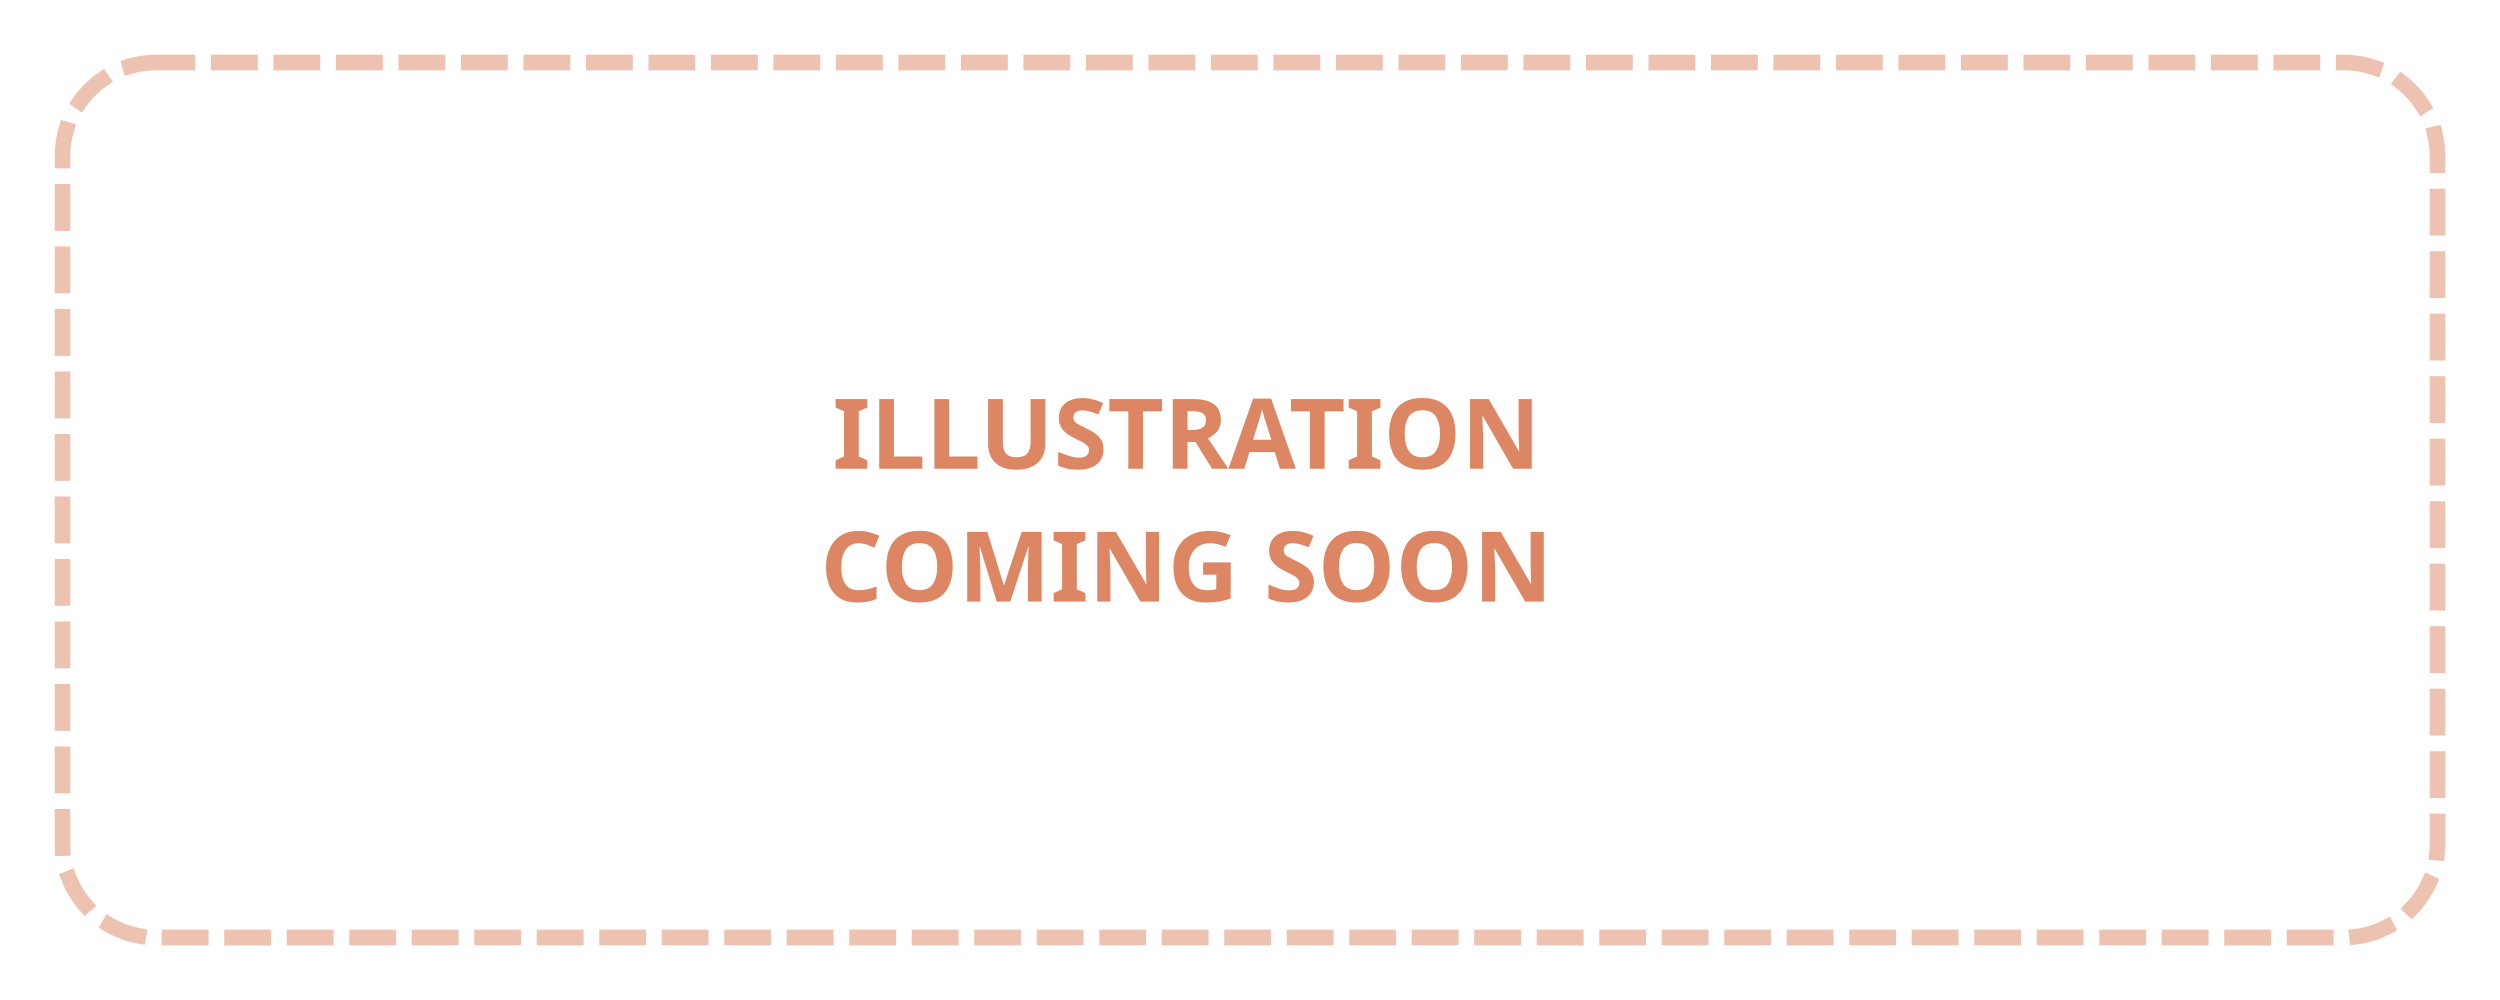
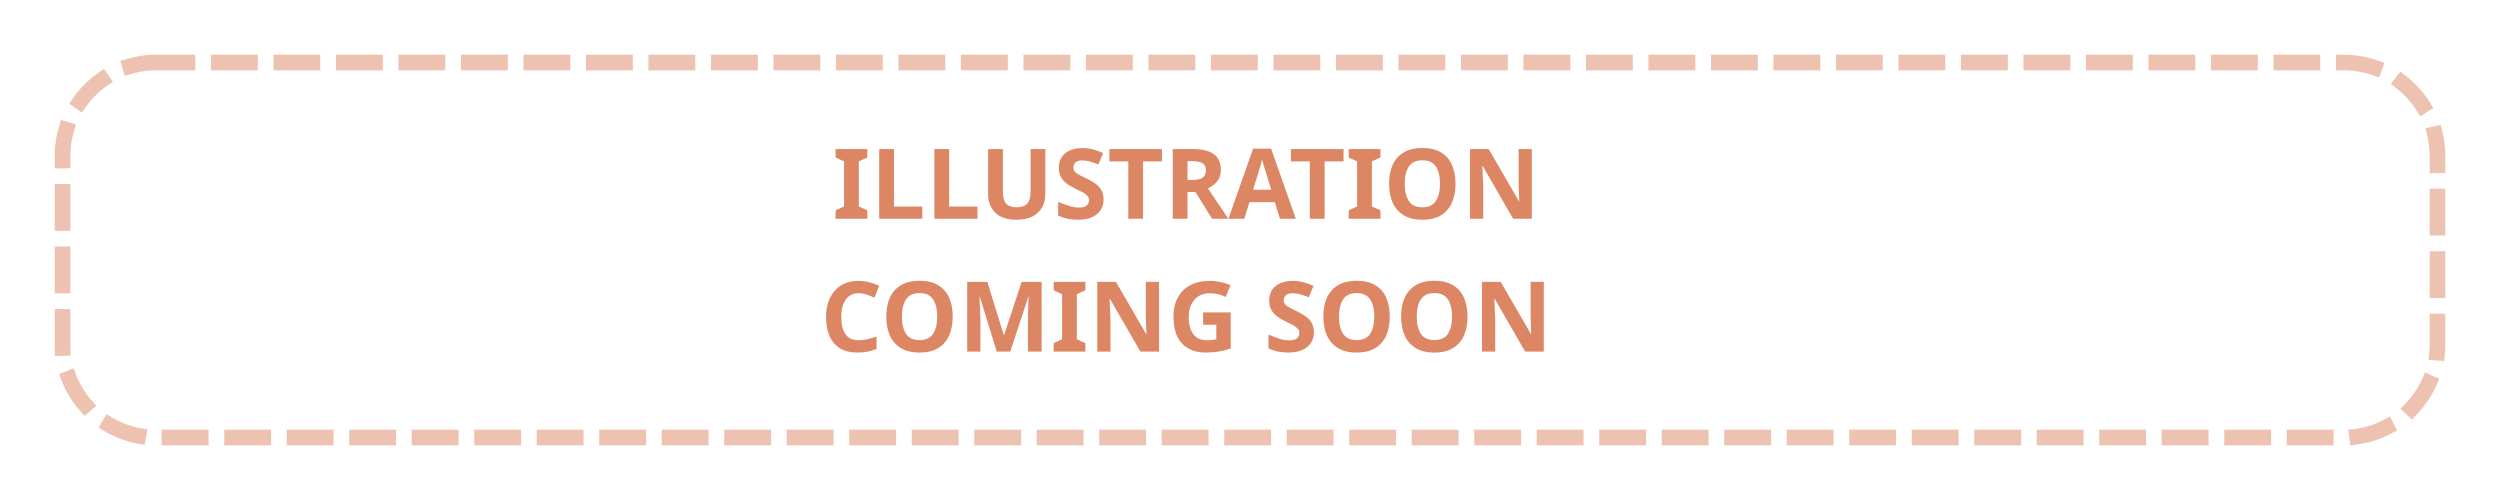
- <svg xmlns="http://www.w3.org/2000/svg" width="320" height="128" viewBox="0 0 320 128" id="svg2" version="1.1">
+ <svg xmlns="http://www.w3.org/2000/svg" width="320" height="64" viewBox="0 0 320 64" id="svg2" version="1.1">
  <defs id="defs4" />
-   <g id="layer3">
-     <rect style="opacity:1;fill:#ffffff;fill-opacity:1;stroke:none;stroke-width:2;stroke-linecap:square;stroke-linejoin:round;stroke-miterlimit:4;stroke-dasharray:none;stroke-opacity:1" id="rect4208" width="320" height="128" x="0" y="0" />
+   <g id="layer3" transform="translate(0,-64)">
+     <rect style="opacity:1;fill:#ffffff;fill-opacity:1;stroke:none;stroke-width:2;stroke-linecap:square;stroke-linejoin:round;stroke-miterlimit:4;stroke-dasharray:none;stroke-opacity:1" id="rect4208" width="320" height="64" x="0" y="64" />
  </g>
-   <g id="layer5" />
-   <g id="layer1" transform="translate(0,-924.3622)">
-     <text xml:space="preserve" style="font-style:normal;font-weight:normal;font-size:12.5px;line-height:125%;font-family:sans-serif;text-align:center;letter-spacing:0px;word-spacing:0px;text-anchor:middle;opacity:1;fill:#dd8664;fill-opacity:1;stroke:none;stroke-width:1px;stroke-linecap:butt;stroke-linejoin:miter;stroke-opacity:1" x="160" y="984.362" id="text4291">
-       <tspan id="tspan4293" x="160" y="984.362" style="font-style:normal;font-variant:normal;font-weight:bold;font-stretch:normal;font-size:12.5px;font-family:'Roboto Mono';-inkscape-font-specification:'Roboto Mono Bold';text-align:center;text-anchor:middle;opacity:0.8;fill:#dd8664;fill-opacity:1">ILLUSTRATION</tspan>
+   <g id="layer5" transform="translate(0,-64)" />
+   <g id="layer1" transform="translate(0,-988.3622)">
+     <text xml:space="preserve" style="font-style:normal;font-weight:normal;font-size:12.5px;line-height:125%;font-family:sans-serif;text-align:center;letter-spacing:0px;word-spacing:0px;text-anchor:middle;opacity:1;fill:#dd8664;fill-opacity:1;stroke:none;stroke-width:1px;stroke-linecap:butt;stroke-linejoin:miter;stroke-opacity:1" x="160" y="1016.362" id="text4291">
+       <tspan id="tspan4293" x="160" y="1016.362" style="font-style:normal;font-variant:normal;font-weight:bold;font-stretch:normal;font-size:12.5px;font-family:'Roboto Mono';-inkscape-font-specification:'Roboto Mono Bold';text-align:center;text-anchor:middle;opacity:0.8;fill:#dd8664;fill-opacity:1">ILLUSTRATION</tspan>
    </text>
-     <text id="text3621" y="1001.362" x="160" style="font-style:normal;font-weight:normal;font-size:12.5px;line-height:125%;font-family:sans-serif;text-align:center;letter-spacing:0px;word-spacing:0px;text-anchor:middle;opacity:1;fill:#dd8664;fill-opacity:1;stroke:none;stroke-width:1px;stroke-linecap:butt;stroke-linejoin:miter;stroke-opacity:1" xml:space="preserve">
-       <tspan style="font-style:normal;font-variant:normal;font-weight:bold;font-stretch:normal;font-size:12.5px;font-family:'Roboto Mono';-inkscape-font-specification:'Roboto Mono Bold';text-align:center;text-anchor:middle;opacity:0.8;fill:#dd8664;fill-opacity:1" y="1001.362" x="160" id="tspan3623">COMING SOON</tspan>
+     <text id="text3621" y="1033.362" x="160" style="font-style:normal;font-weight:normal;font-size:12.5px;line-height:125%;font-family:sans-serif;text-align:center;letter-spacing:0px;word-spacing:0px;text-anchor:middle;opacity:1;fill:#dd8664;fill-opacity:1;stroke:none;stroke-width:1px;stroke-linecap:butt;stroke-linejoin:miter;stroke-opacity:1" xml:space="preserve">
+       <tspan style="font-style:normal;font-variant:normal;font-weight:bold;font-stretch:normal;font-size:12.5px;font-family:'Roboto Mono';-inkscape-font-specification:'Roboto Mono Bold';text-align:center;text-anchor:middle;opacity:0.8;fill:#dd8664;fill-opacity:1" y="1033.362" x="160" id="tspan3623">COMING SOON</tspan>
    </text>
-     <rect ry="12" rx="12" y="932.362" x="8" height="112" width="304" id="rect5683" style="opacity:1;fill:none;fill-opacity:1;stroke:#dd8664;stroke-width:2;stroke-linecap:square;stroke-linejoin:round;stroke-miterlimit:4;stroke-dasharray:4, 4;stroke-dashoffset:0;stroke-opacity:0.502" />
+     <rect ry="12" rx="12" y="996.362" x="8" height="48" width="304" id="rect5683" style="opacity:1;fill:none;fill-opacity:1;stroke:#dd8664;stroke-width:2;stroke-linecap:square;stroke-linejoin:round;stroke-miterlimit:4;stroke-dasharray:4, 4;stroke-dashoffset:0;stroke-opacity:0.502" />
  </g>
</svg>
